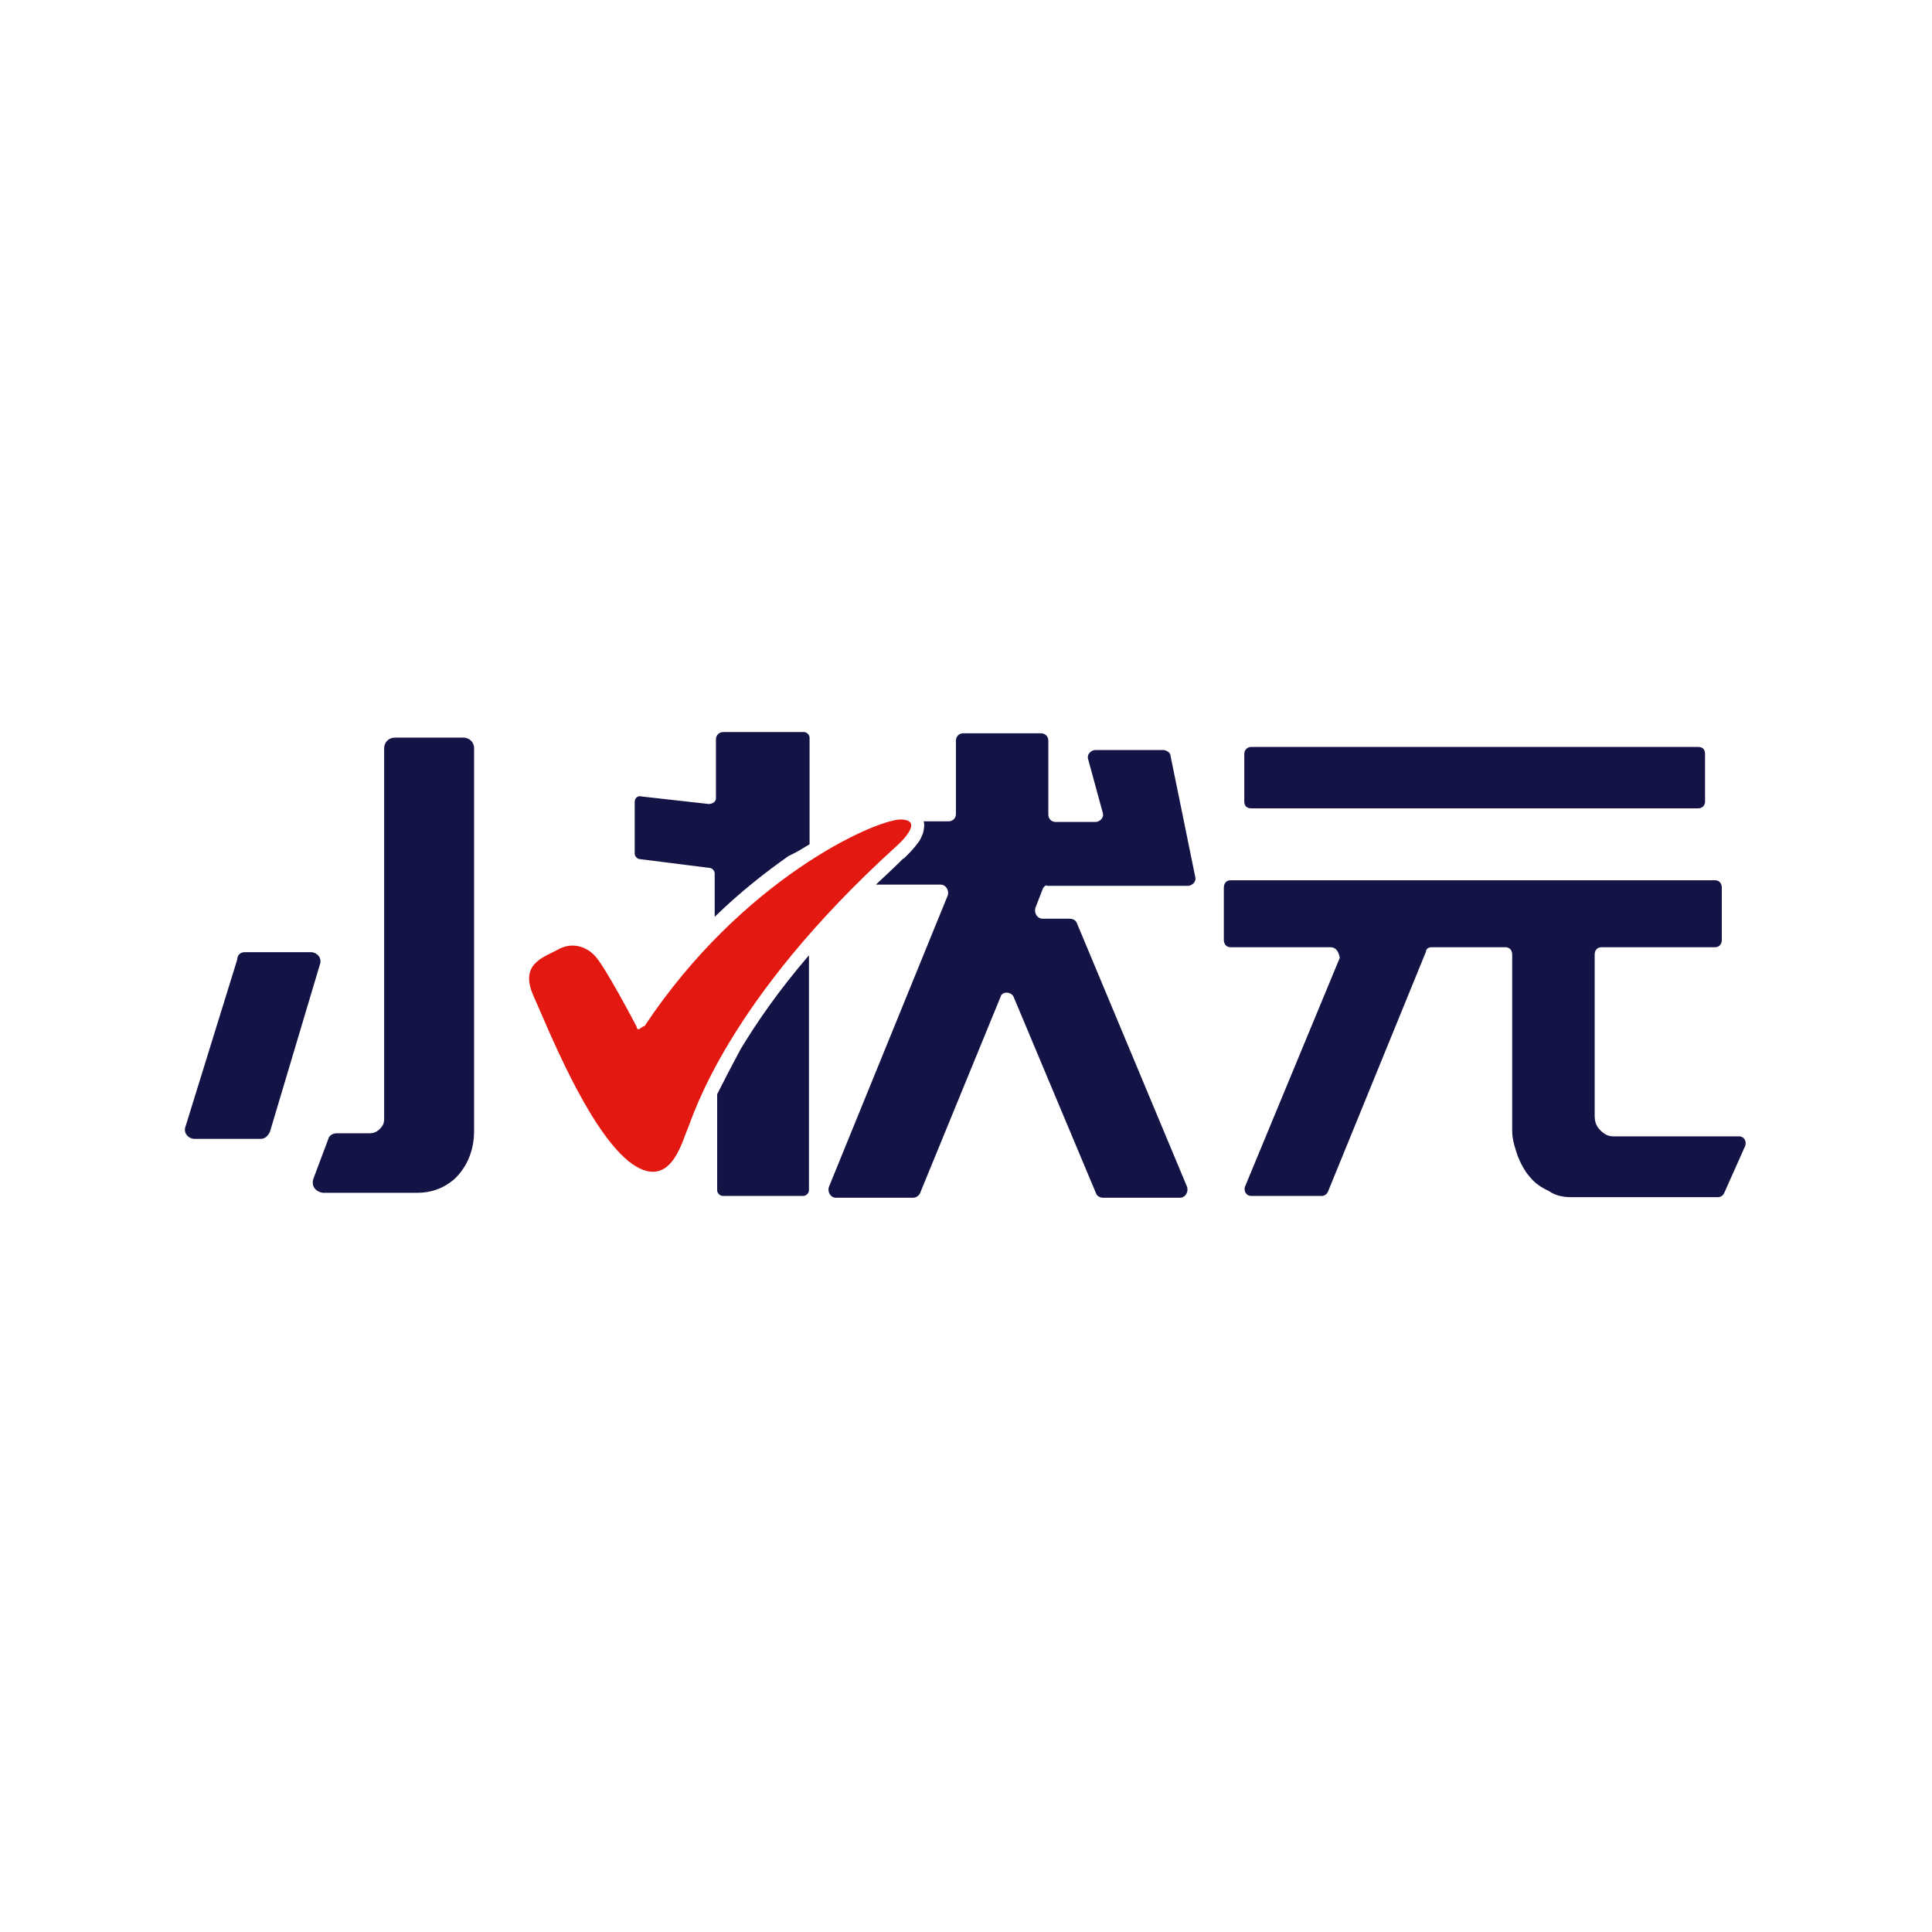
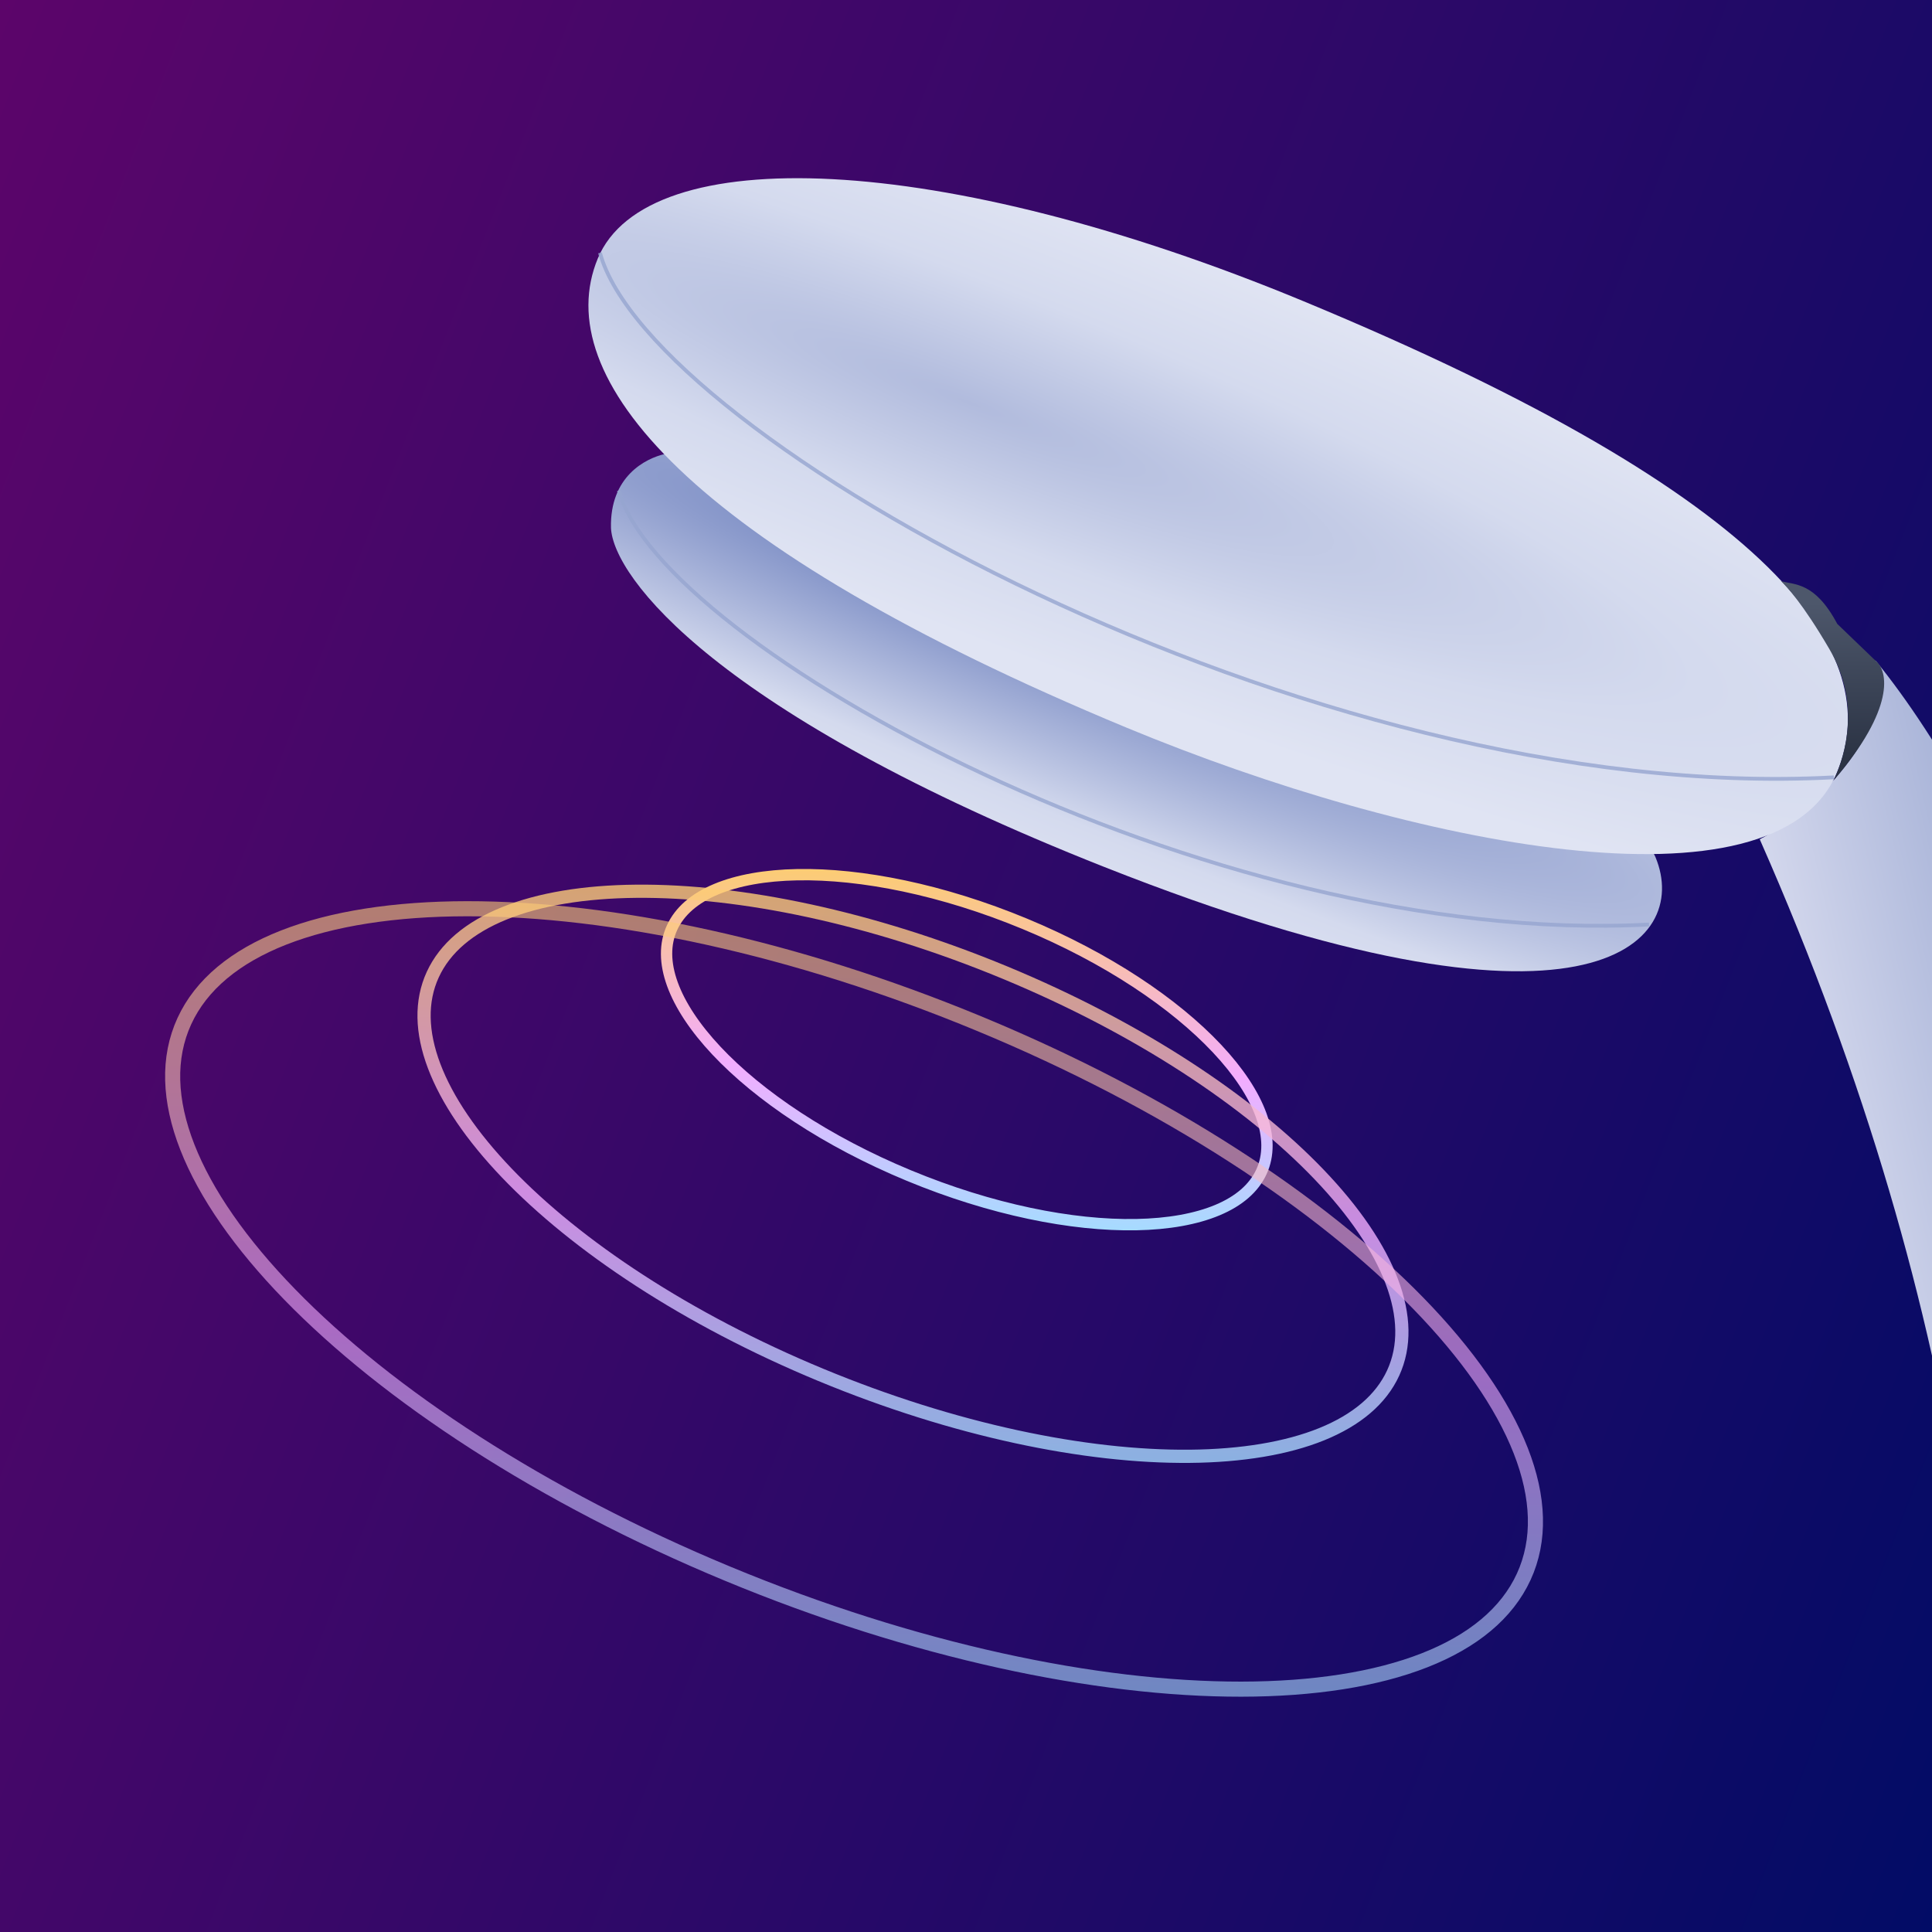
- <svg xmlns="http://www.w3.org/2000/svg" width="195" height="195" viewBox="0 0 195 195" fill="none">
-   <rect width="195" height="195" fill="white" />
-   <rect width="195" height="195" fill="white" />
-   <rect width="195" height="195" fill="white" />
-   <path d="M26.319 114.946H19.622C19.059 114.946 18.433 114.383 18.746 113.632L23.941 96.858C23.941 96.419 24.254 96.106 24.692 96.106H31.389C31.952 96.106 32.578 96.67 32.265 97.421L27.258 114.195C27.07 114.633 26.757 114.946 26.319 114.946Z" fill="#141346" />
-   <path d="M31.639 118.952L33.141 114.947C33.266 114.508 33.705 114.383 34.017 114.383H37.272C37.71 114.383 38.023 114.258 38.336 113.945C38.649 113.632 38.774 113.382 38.774 112.881V75.514C38.774 74.951 39.213 74.45 39.839 74.45H46.786C47.349 74.45 47.85 74.888 47.85 75.514V114.195C47.85 116.136 47.099 117.888 45.785 119.078C44.721 119.954 43.531 120.392 42.092 120.392H32.578C31.827 120.267 31.389 119.703 31.639 118.952Z" fill="#141346" />
-   <path d="M134.289 95.606H124.212C123.774 95.606 123.523 95.293 123.523 94.855V89.598C123.523 89.16 123.774 88.847 124.212 88.847H173.095C173.534 88.847 173.784 89.16 173.784 89.598V94.855C173.784 95.293 173.534 95.606 173.095 95.606H161.641C161.203 95.606 160.953 95.919 160.953 96.358V112.569C160.953 113.195 161.078 113.633 161.516 114.071C161.954 114.509 162.33 114.697 162.893 114.697H175.536C176.1 114.697 176.35 115.323 176.1 115.761L174.034 120.393C173.909 120.705 173.596 120.831 173.471 120.831H158.637C157.823 120.831 157.01 120.705 156.321 120.205C155.633 119.892 154.944 119.454 154.443 118.828C153.88 118.202 153.504 117.451 153.192 116.7C152.941 115.949 152.628 115.072 152.628 114.133V96.358C152.628 95.919 152.378 95.606 151.94 95.606H144.491C144.241 95.606 143.928 95.732 143.928 96.045L134.039 120.267C133.914 120.58 133.601 120.705 133.475 120.705H126.277C125.714 120.705 125.464 120.08 125.714 119.641L135.228 96.671C135.103 96.045 134.852 95.606 134.289 95.606Z" fill="#141346" />
-   <path d="M126.276 75.39H171.404C171.843 75.39 172.093 75.64 172.093 76.078V80.898C172.093 81.273 171.843 81.586 171.404 81.586H126.276C125.838 81.586 125.588 81.336 125.588 80.898V76.078C125.588 75.703 125.901 75.39 126.276 75.39Z" fill="#141346" />
-   <path d="M72.385 110.44V120.141C72.385 120.454 72.698 120.705 72.948 120.705H81.085C81.398 120.705 81.649 120.392 81.649 120.141V96.419C78.582 99.987 76.391 103.179 74.764 105.871C73.825 107.623 73.011 109.188 72.385 110.44ZM88.408 89.284H94.918C95.481 89.284 95.794 89.847 95.669 90.348L83.651 119.828C83.526 120.267 83.777 120.892 84.403 120.892H92.101C92.414 120.892 92.665 120.767 92.852 120.454L100.989 100.613C101.114 100.05 102.053 100.05 102.304 100.613L110.628 120.454C110.753 120.767 111.066 120.892 111.379 120.892H119.078C119.641 120.892 119.954 120.329 119.829 119.828L108.688 93.165C108.563 92.852 108.25 92.727 107.937 92.727H105.245C104.682 92.727 104.369 92.163 104.494 91.662L105.245 89.722C105.371 89.409 105.684 89.284 105.684 89.409H119.892C120.33 89.409 120.768 88.971 120.643 88.533L118.139 76.265C118.139 75.952 117.701 75.702 117.388 75.702H110.566C110.127 75.702 109.689 76.14 109.815 76.578L111.317 82.086C111.442 82.524 111.004 82.962 110.566 82.962H106.56C106.122 82.962 105.809 82.649 105.809 82.211V74.763C105.809 74.325 105.496 74.012 105.058 74.012H97.234C96.796 74.012 96.483 74.325 96.483 74.763V82.149C96.483 82.587 96.17 82.9 95.732 82.9H93.228C93.353 83.338 93.228 83.776 93.165 84.089C93.04 84.402 92.915 84.715 92.727 84.965C92.414 85.403 92.039 85.842 91.726 86.154C91.601 86.28 91.475 86.405 91.35 86.53C91.288 86.593 91.288 86.593 91.225 86.655H91.162C90.286 87.531 89.347 88.408 88.408 89.284ZM81.711 85.216V74.45C81.711 74.137 81.398 73.887 81.148 73.887H73.011C72.573 73.887 72.26 74.2 72.26 74.638V80.584C72.26 80.897 71.947 81.147 71.509 81.147L64.812 80.396C64.374 80.271 64.061 80.521 64.061 80.96V86.154C64.061 86.468 64.374 86.718 64.624 86.718L71.572 87.594C71.884 87.594 72.135 87.907 72.135 88.157V92.539C74.701 90.035 77.267 88.032 79.583 86.405C80.397 86.029 81.085 85.591 81.711 85.216Z" fill="#141346" />
-   <path d="M64.249 103.617C64.249 103.617 60.931 97.233 59.93 96.357C59.053 95.481 57.614 95.042 56.174 95.919C54.735 96.67 52.419 97.358 53.858 100.55C55.298 103.742 59.241 113.757 63.435 117.2C67.629 120.517 68.818 115.197 69.381 114.007C69.944 112.693 73.324 100.988 90.412 85.466C90.412 85.466 93.604 82.712 90.85 82.712C88.096 82.837 74.889 88.783 65.062 103.555C64.687 103.617 64.374 104.243 64.249 103.617Z" fill="#E31810" />
+ <svg xmlns="http://www.w3.org/2000/svg" width="512" height="512" viewBox="0 0 512 512" fill="none">
+   <g clip-path="url(#clip0_19379_48563)">
+     <rect width="512" height="512" fill="url(#paint0_linear_19379_48563)" />
+     <g clip-path="url(#clip1_19379_48563)">
+       <path d="M178.116 245.811C176.116 250.162 176.176 255.244 178.198 260.819C180.224 266.403 184.194 272.396 189.856 278.428C201.177 290.49 219.07 302.505 240.869 311.539C262.668 320.573 284.112 324.86 301.125 324.541C309.633 324.381 316.959 323.07 322.649 320.683C328.329 318.301 332.294 314.886 334.294 310.535C336.294 306.183 336.234 301.101 334.212 295.527C332.186 289.942 328.217 283.95 322.554 277.918C311.233 265.856 293.34 253.841 271.541 244.807C249.743 235.773 228.298 231.485 211.286 231.805C202.777 231.965 195.451 233.275 189.761 235.662C184.081 238.045 180.116 241.459 178.116 245.811Z" stroke="url(#paint1_linear_19379_48563)" stroke-width="3" />
+       <path opacity="0.8" d="M114.689 258.274C111.453 265.317 111.657 273.544 115.056 282.529C118.458 291.523 125.026 301.164 134.309 310.864C152.871 330.259 182.053 349.644 217.474 364.337C252.895 379.03 287.695 386.185 315.283 385.933C329.08 385.807 340.985 383.829 350.239 380.085C359.483 376.344 365.971 370.893 369.207 363.85C372.442 356.807 372.238 348.58 368.839 339.596C365.437 330.601 358.869 320.96 349.586 311.261C331.024 291.865 301.842 272.48 266.421 257.787C231 243.094 196.2 235.94 168.613 236.191C154.816 236.317 142.91 238.295 133.656 242.04C124.412 245.78 117.924 251.231 114.689 258.274Z" stroke="url(#paint2_linear_19379_48563)" stroke-width="3.5" />
+       <path opacity="0.6" d="M48.855 270.614C44.407 280.298 44.803 291.634 49.649 304.007C54.498 316.391 63.758 329.672 76.771 343.044C102.792 369.783 143.541 396.601 192.874 417.065C242.207 437.528 290.608 447.691 328.934 447.644C348.101 447.62 364.645 445.042 377.499 440.002C390.343 434.966 399.36 427.535 403.809 417.851C408.258 408.167 407.861 396.832 403.016 384.458C398.166 372.074 388.907 358.793 375.893 345.421C349.873 318.682 309.123 291.864 259.79 271.401C210.457 250.937 162.057 240.774 123.731 240.822C104.564 240.846 88.019 243.423 75.165 248.463C62.322 253.499 53.304 260.93 48.855 270.614Z" stroke="url(#paint3_linear_19379_48563)" stroke-width="4" />
+       <path d="M504.732 812.507C667.866 555.255 564.984 258.166 497 175C503.638 192.746 479.835 215.516 466.351 222.421C579.749 479.361 508.307 666.749 457.345 727.883L504.732 812.507Z" fill="url(#paint4_linear_19379_48563)" />
+       <path d="M161.917 139.94C161.573 126.302 171.045 121.441 176.312 120.292C265.787 104.906 429.383 204.595 438.746 227.221C448.109 249.846 421.571 280.703 292.733 229.788C189.662 189.055 162.576 152.917 161.917 139.94Z" fill="url(#paint5_radial_19379_48563)" />
+       <path d="M486.831 204.671C470.695 243.59 374.127 224.172 298.66 192.884C181.903 144.477 145.476 99.724 158.416 68.513C171.356 37.302 249.021 39.85 345.52 79.858C471.874 132.243 499.771 173.46 486.831 204.671Z" fill="url(#paint6_radial_19379_48563)" />
+       <path d="M486.894 165.336C480.925 154.115 475.524 155.045 472 154C473.5 155.5 477.587 159.681 484.775 171.955C493 186 489.249 199.842 485.947 206.804C502.392 187.631 500.279 177.758 497.167 175.218L486.894 165.336Z" fill="url(#paint7_linear_19379_48563)" />
+       <path opacity="0.8" d="M159 67C172 115.5 346.5 213.5 486 206" stroke="#96A5D0" />
+       <path opacity="0.8" d="M164 130C174.933 170.705 319.683 251.295 437 245" stroke="#96A5D0" />
+     </g>
+   </g>
+   <defs>
+     <linearGradient id="paint0_linear_19379_48563" x1="-2.64657e-06" y1="0.804" x2="617.74" y2="242.109" gradientUnits="userSpaceOnUse">
+       <stop stop-color="#5C056A" />
+       <stop offset="1" stop-color="#020C66" />
+     </linearGradient>
+     <linearGradient id="paint1_linear_19379_48563" x1="192.957" y1="210.325" x2="189.192" y2="337.615" gradientUnits="userSpaceOnUse">
+       <stop stop-color="#FFD840" />
+       <stop offset="0.559" stop-color="#F3ACFF" />
+       <stop offset="1" stop-color="#8AECFF" />
+       <stop offset="1" stop-color="#8AECFF" />
+     </linearGradient>
+     <linearGradient id="paint2_linear_19379_48563" x1="138.7" y1="202.453" x2="130.955" y2="404.227" gradientUnits="userSpaceOnUse">
+       <stop stop-color="#FFD840" />
+       <stop offset="0.559" stop-color="#F3ACFF" />
+       <stop offset="1" stop-color="#8AECFF" />
+       <stop offset="1" stop-color="#8AECFF" />
+     </linearGradient>
+     <linearGradient id="paint3_linear_19379_48563" x1="81.885" y1="194.813" x2="69.349" y2="470.068" gradientUnits="userSpaceOnUse">
+       <stop stop-color="#FFD840" />
+       <stop offset="0.559" stop-color="#F3ACFF" />
+       <stop offset="1" stop-color="#8AECFF" />
+       <stop offset="1" stop-color="#8AECFF" />
+     </linearGradient>
+     <linearGradient id="paint4_linear_19379_48563" x1="593.803" y1="418.336" x2="514.367" y2="436.635" gradientUnits="userSpaceOnUse">
+       <stop stop-color="#93A2CE" />
+       <stop offset="1" stop-color="#D4D8ED" />
+     </linearGradient>
+     <radialGradient id="paint5_radial_19379_48563" cx="0" cy="0" r="1" gradientUnits="userSpaceOnUse" gradientTransform="translate(250.651 157.985) rotate(113.021) scale(65.797 529.362)">
+       <stop stop-color="#7688C2" />
+       <stop offset="0.646" stop-color="#D4DAEE" />
+       <stop offset="1" stop-color="#E0E4F3" />
+     </radialGradient>
+     <radialGradient id="paint6_radial_19379_48563" cx="0" cy="0" r="1" gradientUnits="userSpaceOnUse" gradientTransform="translate(256.332 106.609) rotate(111.384) scale(58.3031 381.592)">
+       <stop stop-color="#B1BBDD" />
+       <stop offset="0.547" stop-color="#D4DAEE" />
+       <stop offset="1" stop-color="#E0E4F3" />
+     </radialGradient>
+     <linearGradient id="paint7_linear_19379_48563" x1="490.03" y1="159.874" x2="489.5" y2="201" gradientUnits="userSpaceOnUse">
+       <stop stop-color="#4D576B" />
+       <stop offset="1" stop-color="#2B3344" />
+     </linearGradient>
+     <clipPath id="clip0_19379_48563">
+       <rect width="512" height="512" fill="white" />
+     </clipPath>
+     <clipPath id="clip1_19379_48563">
+       <rect width="512" height="512" fill="white" />
+     </clipPath>
+   </defs>
</svg>
